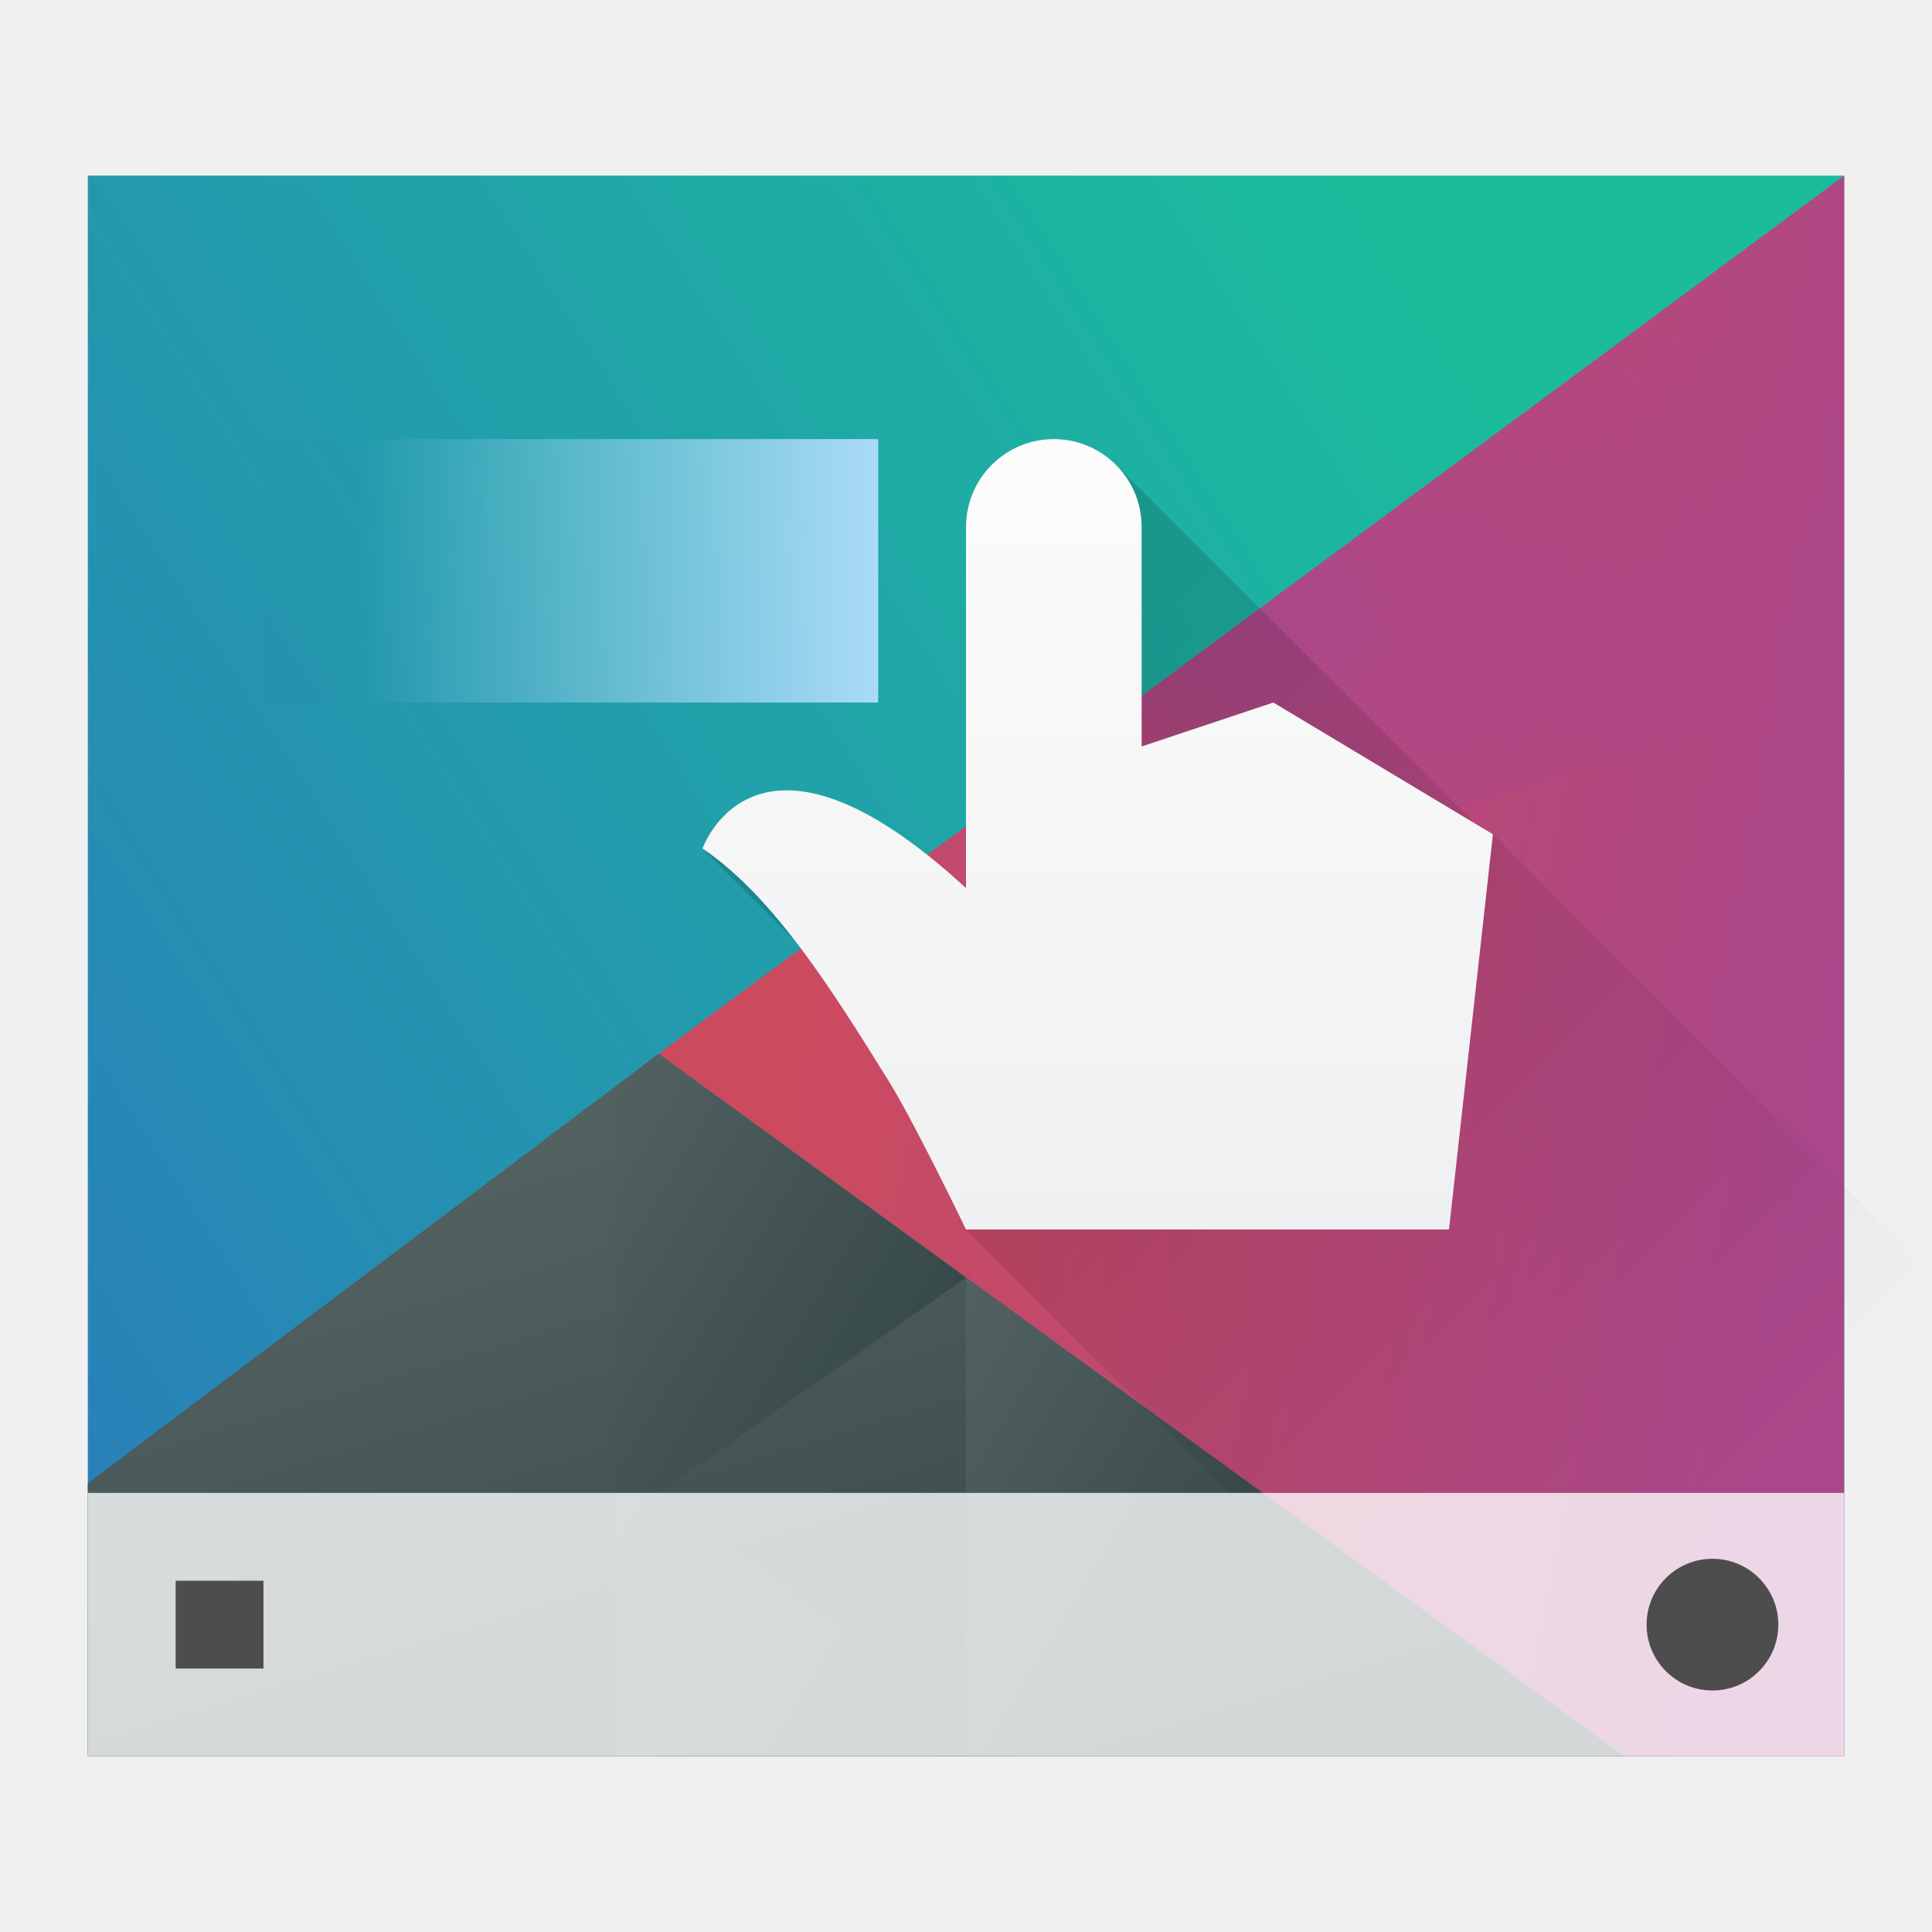
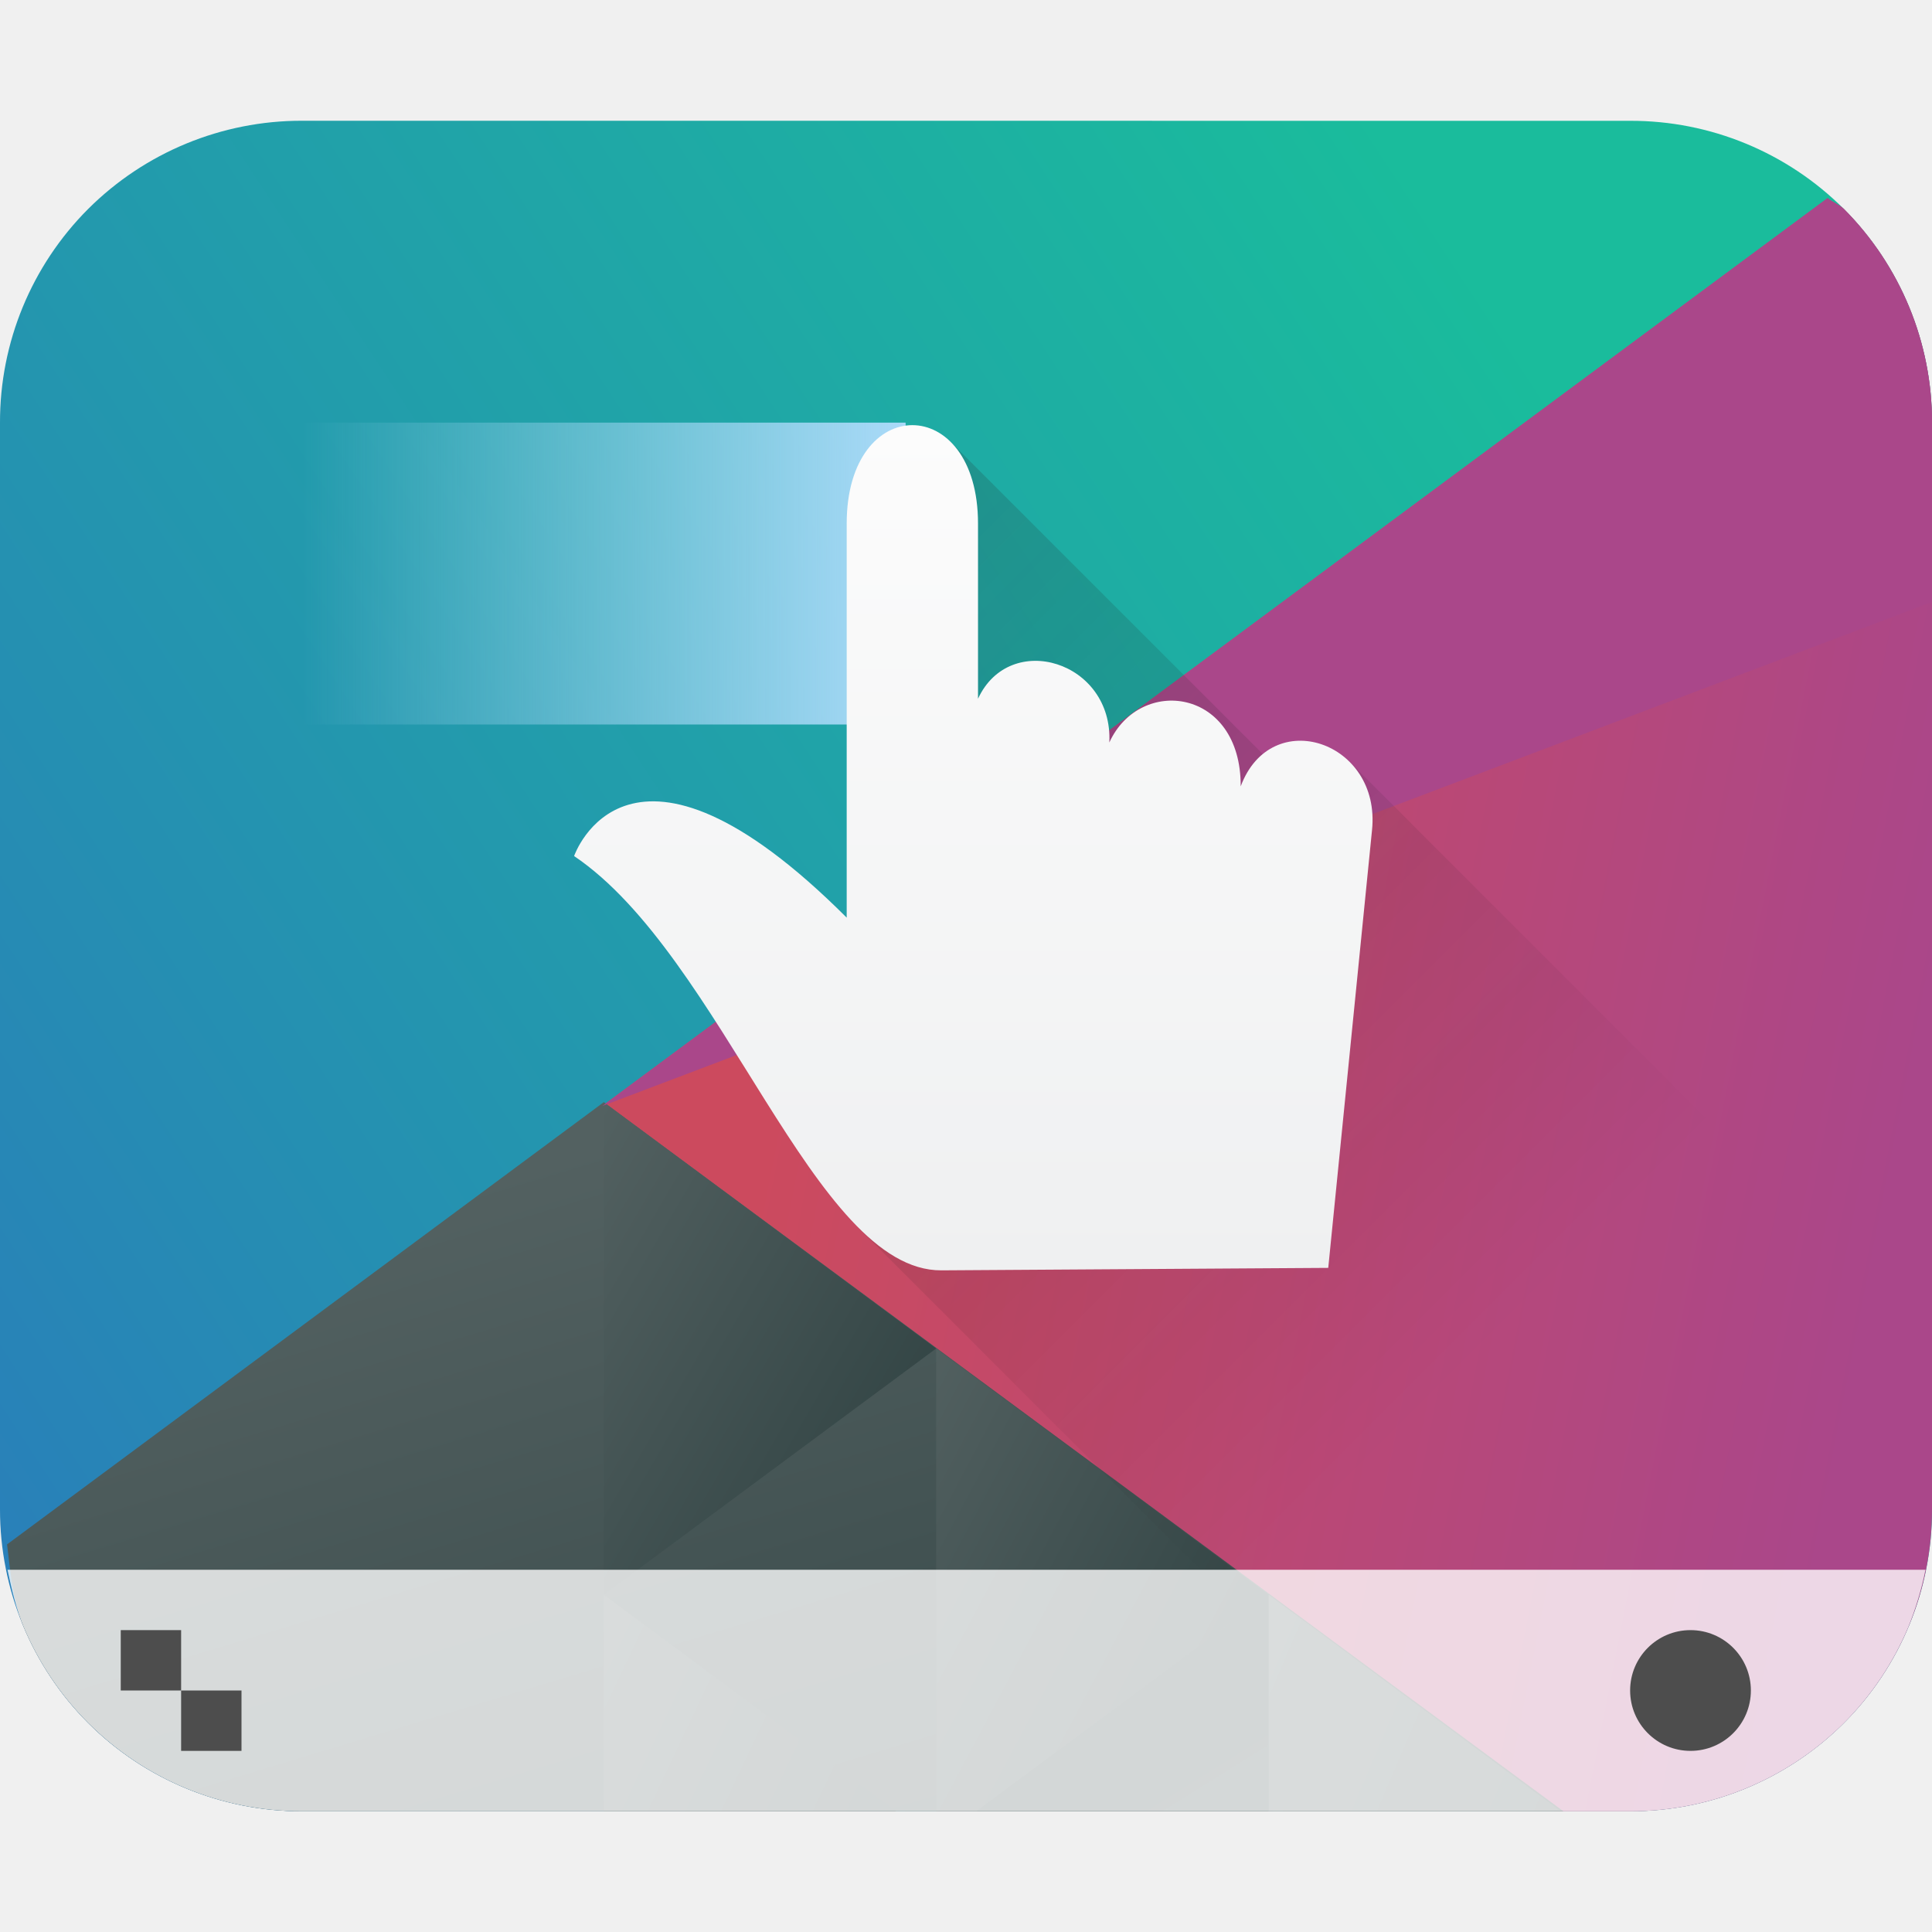
- <svg xmlns="http://www.w3.org/2000/svg" xmlns:xlink="http://www.w3.org/1999/xlink" height="22" width="22">
-   <radialGradient id="a" cx="416.371" cy="513.149" gradientTransform="matrix(1 0 0 .5772032 0 216.9576)" gradientUnits="userSpaceOnUse" r="16.2">
-     <stop offset="0" stop-color="#aa478a" />
-     <stop offset="1" stop-color="#aa478a" stop-opacity="0" />
-   </radialGradient>
-   <linearGradient id="b" gradientUnits="userSpaceOnUse" x1="4" x2="4" y1="9" y2="0">
-     <stop offset="0" stop-color="#eff0f1" />
-     <stop offset="1" stop-color="#fcfcfc" />
+ <svg xmlns="http://www.w3.org/2000/svg" xmlns:xlink="http://www.w3.org/1999/xlink" height="32" width="32" version="1.1" id="svg87">
+   <defs id="defs35">
+     <linearGradient xlink:href="#a" id="g" gradientUnits="userSpaceOnUse" gradientTransform="matrix(0.66667,0,0,0.85555,-256.38,-429.026)" x1="418.17" y1="503.079" x2="384.571" y2="531.458" />
+     <linearGradient id="a">
+       <stop stop-color="#1abc9c" id="stop3" />
+       <stop offset="1" stop-color="#2980b9" id="stop5" />
+     </linearGradient>
+     <linearGradient xlink:href="#b" id="i" y1="521.633" x1="404.045" y2="528.35" x2="430.736" gradientUnits="userSpaceOnUse" gradientTransform="matrix(0.66667,0,0,0.85555,-256.38,-429.027)" />
+     <linearGradient id="b">
+       <stop stop-color="#cc4a5e" id="stop9" />
+       <stop offset="1" stop-color="#aa478a" id="stop11" />
+     </linearGradient>
+     <linearGradient xlink:href="#c" id="j" y1="542.224" x1="398.092" y2="524.9" x2="394.003" gradientUnits="userSpaceOnUse" gradientTransform="matrix(0.66667,0,0,0.85555,-256.38,-429.027)" />
+     <linearGradient id="c">
+       <stop stop-color="#334545" id="stop15" />
+       <stop offset="1" stop-color="#536161" id="stop17" />
+     </linearGradient>
+     <linearGradient xlink:href="#c" id="k" y1="568.798" x1="431.571" y2="562.798" x2="439.571" gradientUnits="userSpaceOnUse" gradientTransform="matrix(-0.66667,0,0,0.85555,303.047,-463.249)" />
+     <linearGradient xlink:href="#c" id="l" y1="581.87" x1="406.537" y2="572.678" x2="423.32" gradientUnits="userSpaceOnUse" gradientTransform="matrix(-0.66667,0,0,0.85555,303.048,-463.249)" />
+     <linearGradient xlink:href="#c" id="m" y1="572.334" x1="423.054" y2="566.766" x2="431.225" gradientUnits="userSpaceOnUse" gradientTransform="matrix(-0.66667,0,0,0.85555,303.047,-463.249)" />
+     <linearGradient xlink:href="#c" id="n" y1="577.102" x1="431.313" y2="571.445" x2="440.632" gradientUnits="userSpaceOnUse" gradientTransform="matrix(-0.66667,0,0,0.85555,303.048,-463.249)" />
+     <linearGradient xlink:href="#c" id="o" y1="577.362" x1="430.567" y2="591.328" x2="423.75" gradientUnits="userSpaceOnUse" gradientTransform="matrix(-0.66667,0,0,0.85555,303.048,-463.249)" />
+     <linearGradient id="d">
+       <stop stop-color="#383e51" id="stop25" />
+       <stop offset="1" stop-color="#655c6f" stop-opacity="0" id="stop27" />
+     </linearGradient>
+     <linearGradient id="e">
+       <stop stop-color="#eff0f1" id="stop30" />
+       <stop offset="1" stop-color="#fcfcfc" id="stop32" />
+     </linearGradient>
+   </defs>
+   <linearGradient id="q" gradientUnits="userSpaceOnUse" x1="15" x2="15" y1="21" y2="7">
+     <stop offset="0" stop-color="#eff0f1" id="stop37" />
+     <stop offset="1" stop-color="#fcfcfc" id="stop39" />
  </linearGradient>
-   <linearGradient id="c" gradientUnits="userSpaceOnUse" x1="6" x2="18" y1="5" y2="17">
-     <stop offset="0" />
-     <stop offset="1" stop-opacity="0" />
+   <linearGradient id="h" gradientTransform="matrix(1.66667,0,0,5,-10,-33)" gradientUnits="userSpaceOnUse" x1="15" x2="9" y1="9" y2="9">
+     <stop offset="0" stop-color="#abdaf9" id="stop42" />
+     <stop offset="1" stop-color="#abdaf9" stop-opacity="0" id="stop44" />
  </linearGradient>
-   <linearGradient id="d" gradientTransform="matrix(1.173922 0 0 1.5 -1.739219 -2.5)" gradientUnits="userSpaceOnUse" x1="5" x2="10" y1="6" y2="6">
-     <stop offset="0" stop-color="#abdaf9" stop-opacity=".002" />
-     <stop offset="1" stop-color="#abdaf9" />
+   <linearGradient id="p" gradientUnits="userSpaceOnUse" x1="14" x2="26" y1="9" y2="21">
+     <stop offset="0" stop-color="#292c2f" id="stop47" />
+     <stop offset="1" stop-opacity="0" id="stop49" />
  </linearGradient>
-   <linearGradient id="e" gradientTransform="matrix(1 0 0 1.028572 -.00001 -14.39473)" gradientUnits="userSpaceOnUse" x1="418.17" x2="384.571" y1="503.079" y2="531.458">
-     <stop offset="0" stop-color="#1abc9c" />
-     <stop offset="1" stop-color="#2980b9" />
+   <linearGradient id="f">
+     <stop offset="0" stop-color="#334545" id="stop52" />
+     <stop offset="1" stop-color="#536161" id="stop54" />
  </linearGradient>
-   <linearGradient id="f" gradientUnits="userSpaceOnUse" x1="29.851" x2="54.318" y1="22.349" y2="28.506">
-     <stop offset="0" stop-color="#cc4a5e" />
-     <stop offset="1" stop-color="#aa478a" />
-   </linearGradient>
-   <linearGradient id="g" gradientUnits="userSpaceOnUse" x1="24.394" x2="20.646" xlink:href="#h" y1="41.224" y2="25.343" />
-   <linearGradient id="h">
-     <stop offset="0" stop-color="#334545" />
-     <stop offset="1" stop-color="#536161" />
-   </linearGradient>
-   <linearGradient id="i" gradientTransform="matrix(-1 0 0 1 839.1428 -40.00001)" gradientUnits="userSpaceOnUse" x1="430.571" x2="440.171" xlink:href="#h" y1="569.98" y2="562.499" />
-   <linearGradient id="j" gradientTransform="matrix(-.4166665 0 0 .5347215 190.4047 -283.7805)" gradientUnits="userSpaceOnUse" x1="430.571" x2="440.171" xlink:href="#h" y1="569.98" y2="562.499" />
-   <linearGradient id="k" gradientTransform="matrix(-.4166665 0 0 .5347215 194.4047 -286.3305)" gradientUnits="userSpaceOnUse" x1="430.571" x2="440.171" xlink:href="#h" y1="569.98" y2="562.499" />
-   <g transform="matrix(.4166665 0 0 .5347215 -159.238 -267.3916)">
-     <path d="m384.571 503.798v33.662h48v-33.662z" fill="url(#e)" stroke-width="1.106" />
-     <g stroke-linecap="round">
-       <g stroke-width="2">
-         <path d="m56 6-29.7 17.143 24.2 13.714h5.5z" fill="url(#f)" transform="matrix(1.09091 0 0 1.09091 371.4805 497.2525)" />
-         <path d="m26.3 23.143-14.3 8.383v5.331h38.5z" fill="url(#g)" transform="matrix(1.09091 0 0 1.09091 371.4805 497.2525)" />
-         <path d="m408.571 527.268-8.4-4.769-1.2.711v8.64h1.2z" fill="url(#i)" />
-       </g>
-       <path d="m11 14.55v5.45h.5l3.5-2.55z" fill="url(#k)" stroke-width=".944" transform="matrix(2.400001 0 0 1.870132 382.1714 500.0578)" />
-       <path d="m7 17v3h4v-.449l-3.5-2.551z" fill="url(#j)" stroke-width=".944" transform="matrix(2.400001 0 0 1.870132 382.1714 500.0578)" />
-       <path d="m400.171 522.499 32.4-18.701-0 10.94z" fill="url(#a)" stroke-width="2" />
-     </g>
-   </g>
-   <g transform="matrix(.625 0 0 .625 -239.3571 -321.6238)">
-     <path d="m384.571 541.798h32v4.8h-32z" fill="#fff" fill-opacity=".784" stroke-width="1.095" />
-     <path d="m19.5 17.75a.75.75 0 0 0 -.75.75.75.75 0 0 0 .75.75.75.75 0 0 0 .75-.75.75.75 0 0 0 -.75-.75zm-17.5.25v1h1v-1z" fill="#4d4d4d" stroke-width=".75" transform="matrix(1.6 0 0 1.6 382.9714 514.5981)" />
-   </g>
-   <g fill="none" transform="translate(8 5)">
-     <path d="m10 5c-.552 0-1 .448-1 1v4.113c-2.395-2.208-3-.451-3-.451l1.055 1.055c.374.486.722 1.041 1.059 1.582.3.482.887 1.701.887 1.701l3 3h9v-1.5l-6-6-.215-.129-4.078-4.078c-.181-.181-.431-.293-.707-.293z" fill="url(#c)" opacity=".2" transform="translate(-6 -5)" />
-     <path d="m3 1c0-.552.448-1 1-1 .552 0 1 .448 1 1v2.5l1.5-.5 2.5 1.5-.5 4.5h-5.5s-.587-1.219-.887-1.701c-.632-1.014-1.301-2.089-2.113-2.637 0 0 .605-1.757 3 .451z" fill="url(#b)" />
-   </g>
-   <path d="m3 5h7v3h-7z" fill="url(#d)" stroke-linejoin="round" stroke-width="2.654" />
+   <path d="M 5,2 A 5.004,5.004 0 0 0 1.46,3.461 4.99,4.99 0 0 0 0,7.001 v 18 A 5.004,5.004 0 0 0 1.46,28.539 4.99,4.99 0 0 0 5,30 H 27 A 5.004,5.004 0 0 0 30.54,28.54 4.99,4.99 0 0 0 32,25 V 7 A 5.004,5.004 0 0 0 30.54,3.461 4.99,4.99 0 0 0 27,2.001 Z" id="path57" style="fill:url(#g)" />
+   <path d="m 5,7 h 10 v 5 H 5 Z" id="path59" style="fill:url(#h);fill-rule:evenodd" />
+   <path d="M 25.746,30 H 27 A 5.004,5.004 0 0 0 30.54,28.54 4.989,4.989 0 0 0 32,25 V 7 A 5.005,5.005 0 0 0 30.54,3.46 C 30.463,3.385 30.352,3.352 30.271,3.281 L 9.977,18.316 25.747,30 Z" id="path61" style="fill:url(#i)" />
+   <path d="m 0.117,25.58 c 0.057,0.47 0.098,0.949 0.276,1.37 A 4.989,4.989 0 0 0 3.051,29.607 5.004,5.004 0 0 0 5,30 H 25.895 L 10,18.256 Z" id="path63" style="fill:url(#j)" />
+   <path d="M 15.506,22.335 10,18.255 v 8.16 z" id="path65" style="fill:url(#k)" />
+   <path d="M 21.011,26.413 V 30 h 4.841 l -4.84,-3.587 z" id="path67" style="fill:url(#l)" />
+   <path d="M 15.506,22.335 V 30 h 0.666 l 4.84,-3.586 -5.506,-4.08 z" id="path69" style="fill:url(#m)" />
+   <path d="M 10,26.414 V 30 h 4.84 z" id="path71" style="fill:url(#n)" />
+   <path d="M 21.011,26.413 16.171,30 h 4.84 z" id="path73" style="fill:url(#o)" />
+   <path d="M 32,9.971 V 7.001 A 5.005,5.005 0 0 0 30.54,3.461 C 30.463,3.385 30.352,3.352 30.271,3.281 L 9.977,18.318 Z" id="path75" style="fill:#aa478a" />
+   <path d="m 0.124,26 c 0.067,0.317 0.146,0.658 0.269,0.95 A 4.989,4.989 0 0 0 3.051,29.608 5.004,5.004 0 0 0 5,30 h 22 a 5.004,5.004 0 0 0 3.54,-1.46 4.989,4.989 0 0 0 1.067,-1.59 5.35,5.35 0 0 0 0.285,-0.95 z" id="path77" style="fill:#ffffff;fill-opacity:0.784" />
+   <circle cx="28" cy="28" r="1" id="circle79" style="fill:#4d4d4d" />
+   <path d="m 2,27 v 1 h 1 v -1 z m 1,1 v 1 h 1 v -1 z" id="path81" style="fill:#4d4d4d" />
+   <path d="M 14.242,20.36 19.882,26 H 32 V 22.265 L 22.366,12.631 21.711,13.285 15.713,7.287 15,8 Z" id="path83" style="opacity:0.2;fill:url(#p)" />
+   <path d="M 15.594,21.041 22,21 22.725,13.749 c 0.152,-1.47 -1.67,-2.082 -2.175,-0.725 0.006,-1.63 -1.67,-1.834 -2.176,-0.726 0.064,-1.346 -1.647,-1.867 -2.175,-0.725 v -2.9 c 0,-2.175 -2.175,-2.175 -2.175,0 v 6.526 c -3.626,-3.626 -4.515,-1.02 -4.515,-1.02 2.464,1.663 3.97,6.876 6.085,6.862 z" id="path85" style="fill:url(#q)" />
</svg>
